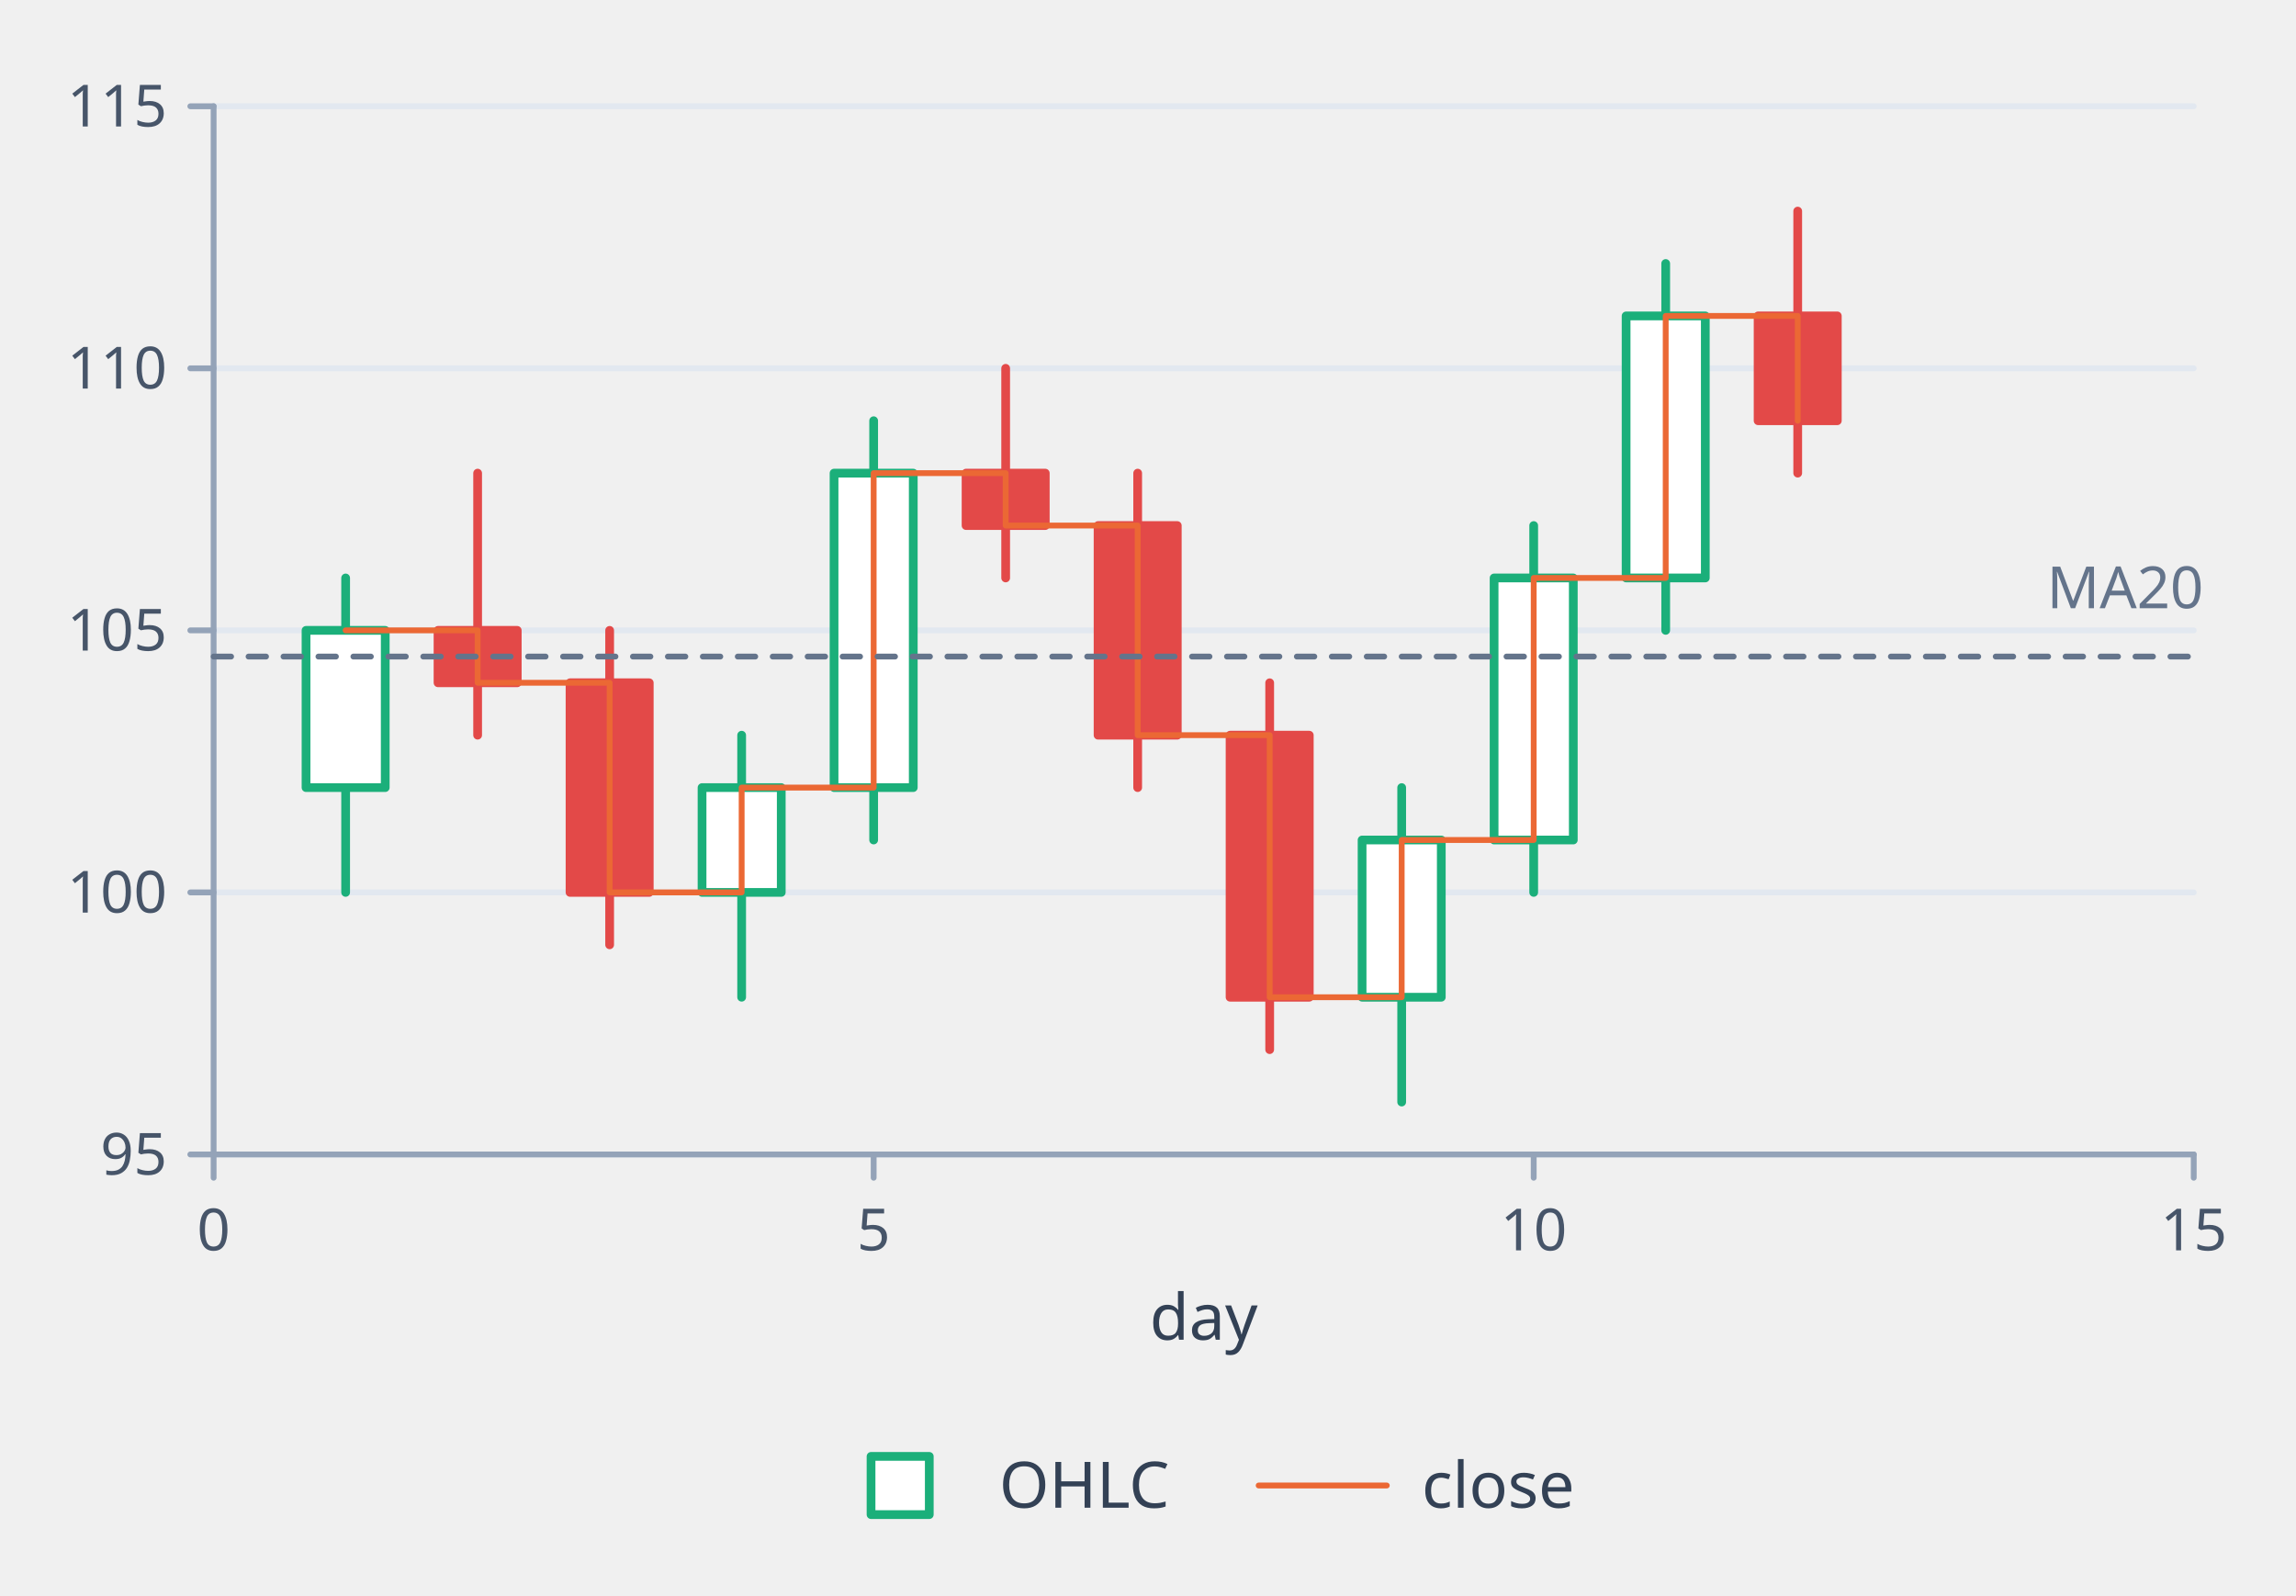
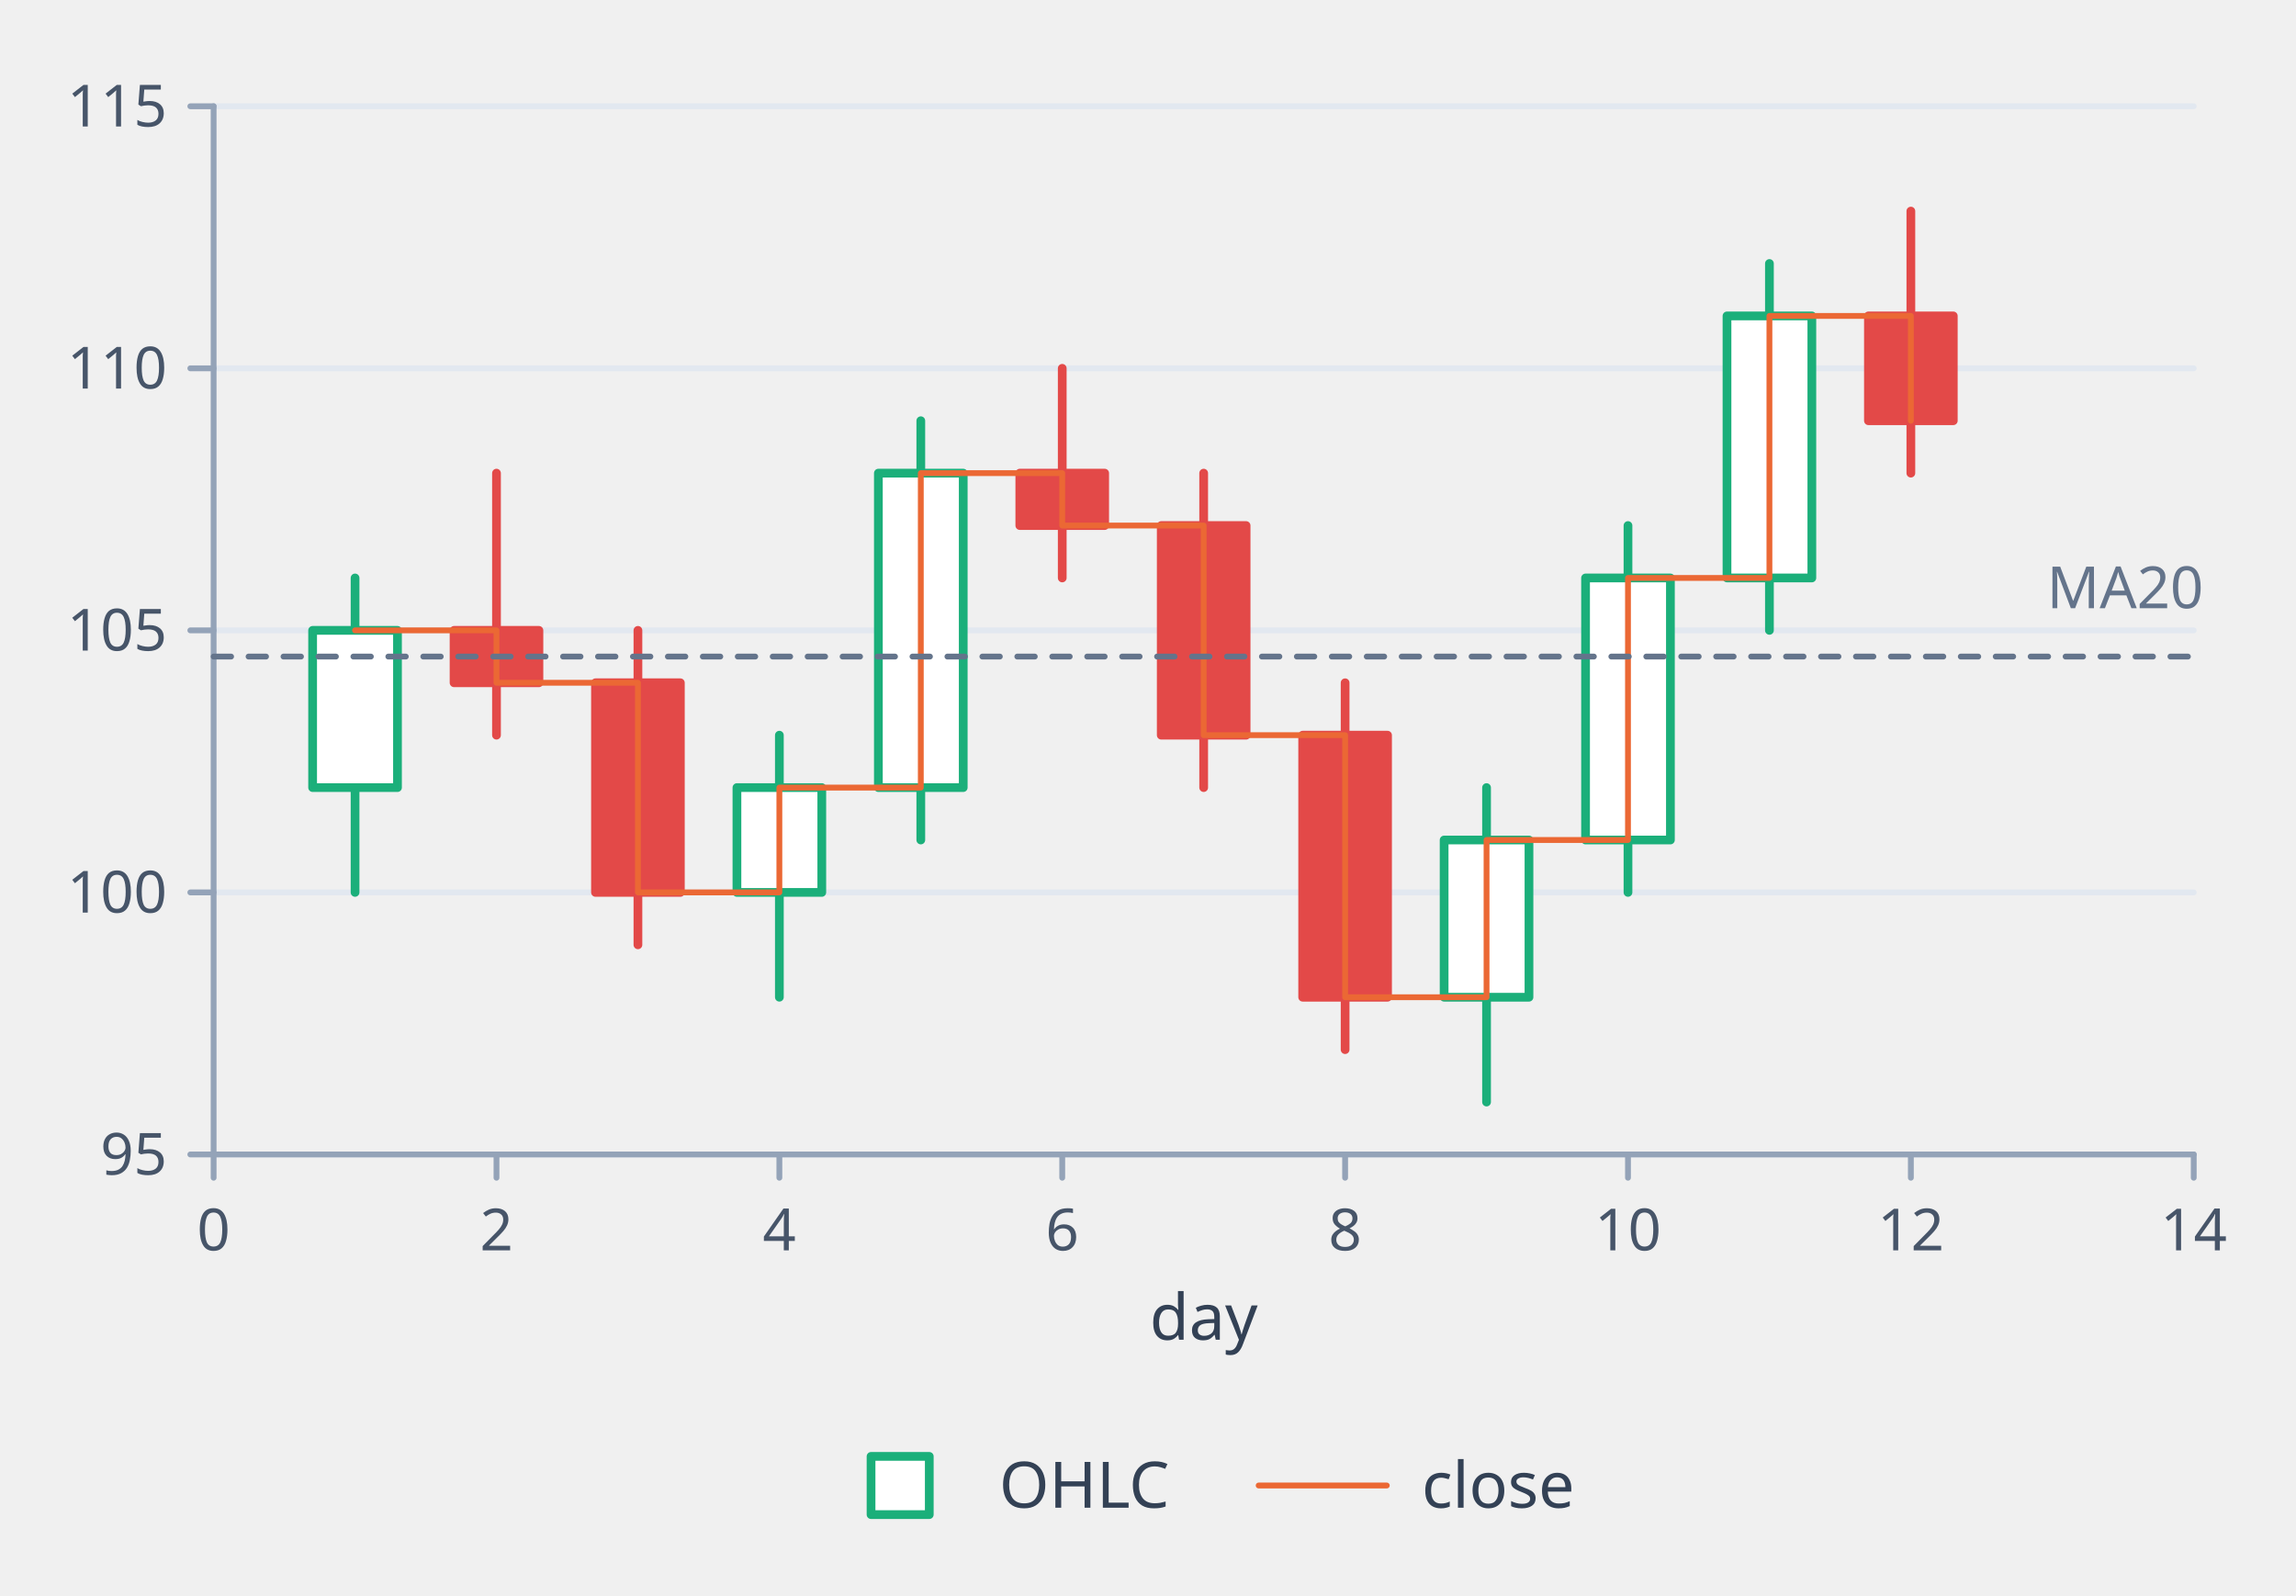
<svg xmlns="http://www.w3.org/2000/svg" width="394.24" height="273.975" viewBox="13.32 21.75 394.24 273.975">
  <line x1="50" y1="220" x2="390" y2="220" stroke="#e2e8f0" stroke-width="1" stroke-opacity="1" stroke-linecap="round" stroke-linejoin="round" fill="none" fill-opacity="1" opacity="1" />
  <line x1="50" y1="175" x2="390" y2="175" stroke="#e2e8f0" stroke-width="1" stroke-opacity="1" stroke-linecap="round" stroke-linejoin="round" fill="none" fill-opacity="1" opacity="1" />
  <line x1="50" y1="130" x2="390" y2="130" stroke="#e2e8f0" stroke-width="1" stroke-opacity="1" stroke-linecap="round" stroke-linejoin="round" fill="none" fill-opacity="1" opacity="1" />
  <line x1="50" y1="85" x2="390" y2="85" stroke="#e2e8f0" stroke-width="1" stroke-opacity="1" stroke-linecap="round" stroke-linejoin="round" fill="none" fill-opacity="1" opacity="1" />
  <line x1="50" y1="40" x2="390" y2="40" stroke="#e2e8f0" stroke-width="1" stroke-opacity="1" stroke-linecap="round" stroke-linejoin="round" fill="none" fill-opacity="1" opacity="1" />
  <line x1="50" y1="220" x2="390" y2="220" stroke="#94a3b8" stroke-width="1" stroke-opacity="1" stroke-linecap="round" stroke-linejoin="round" fill="none" fill-opacity="1" opacity="1" />
  <line x1="50" y1="220" x2="50" y2="40" stroke="#94a3b8" stroke-width="1" stroke-opacity="1" stroke-linecap="round" stroke-linejoin="round" fill="none" fill-opacity="1" opacity="1" />
  <line x1="50" y1="220" x2="50" y2="224" stroke="#94a3b8" stroke-width="1" stroke-opacity="1" stroke-linecap="round" stroke-linejoin="round" fill="none" fill-opacity="1" opacity="1" />
  <text x="50" y="233" font-family="sans-serif" font-size="10" font-weight="normal" fill="#475569" text-anchor="middle" dominant-baseline="middle">0</text>
-   <line x1="163.333" y1="220" x2="163.333" y2="224" stroke="#94a3b8" stroke-width="1" stroke-opacity="1" stroke-linecap="round" stroke-linejoin="round" fill="none" fill-opacity="1" opacity="1" />
-   <text x="163.333" y="233" font-family="sans-serif" font-size="10" font-weight="normal" fill="#475569" text-anchor="middle" dominant-baseline="middle">5</text>
-   <line x1="276.667" y1="220" x2="276.667" y2="224" stroke="#94a3b8" stroke-width="1" stroke-opacity="1" stroke-linecap="round" stroke-linejoin="round" fill="none" fill-opacity="1" opacity="1" />
-   <text x="276.667" y="233" font-family="sans-serif" font-size="10" font-weight="normal" fill="#475569" text-anchor="middle" dominant-baseline="middle">10</text>
+   <line x1="98.571" y1="220" x2="98.571" y2="224" stroke="#94a3b8" stroke-width="1" stroke-opacity="1" stroke-linecap="round" stroke-linejoin="round" fill="none" fill-opacity="1" opacity="1" />
+   <text x="98.571" y="233" font-family="sans-serif" font-size="10" font-weight="normal" fill="#475569" text-anchor="middle" dominant-baseline="middle">2</text>
+   <line x1="147.143" y1="220" x2="147.143" y2="224" stroke="#94a3b8" stroke-width="1" stroke-opacity="1" stroke-linecap="round" stroke-linejoin="round" fill="none" fill-opacity="1" opacity="1" />
+   <text x="147.143" y="233" font-family="sans-serif" font-size="10" font-weight="normal" fill="#475569" text-anchor="middle" dominant-baseline="middle">4</text>
+   <line x1="195.714" y1="220" x2="195.714" y2="224" stroke="#94a3b8" stroke-width="1" stroke-opacity="1" stroke-linecap="round" stroke-linejoin="round" fill="none" fill-opacity="1" opacity="1" />
+   <text x="195.714" y="233" font-family="sans-serif" font-size="10" font-weight="normal" fill="#475569" text-anchor="middle" dominant-baseline="middle">6</text>
+   <line x1="244.286" y1="220" x2="244.286" y2="224" stroke="#94a3b8" stroke-width="1" stroke-opacity="1" stroke-linecap="round" stroke-linejoin="round" fill="none" fill-opacity="1" opacity="1" />
+   <text x="244.286" y="233" font-family="sans-serif" font-size="10" font-weight="normal" fill="#475569" text-anchor="middle" dominant-baseline="middle">8</text>
+   <line x1="292.857" y1="220" x2="292.857" y2="224" stroke="#94a3b8" stroke-width="1" stroke-opacity="1" stroke-linecap="round" stroke-linejoin="round" fill="none" fill-opacity="1" opacity="1" />
+   <text x="292.857" y="233" font-family="sans-serif" font-size="10" font-weight="normal" fill="#475569" text-anchor="middle" dominant-baseline="middle">10</text>
+   <line x1="341.429" y1="220" x2="341.429" y2="224" stroke="#94a3b8" stroke-width="1" stroke-opacity="1" stroke-linecap="round" stroke-linejoin="round" fill="none" fill-opacity="1" opacity="1" />
+   <text x="341.429" y="233" font-family="sans-serif" font-size="10" font-weight="normal" fill="#475569" text-anchor="middle" dominant-baseline="middle">12</text>
  <line x1="390" y1="220" x2="390" y2="224" stroke="#94a3b8" stroke-width="1" stroke-opacity="1" stroke-linecap="round" stroke-linejoin="round" fill="none" fill-opacity="1" opacity="1" />
-   <text x="390" y="233" font-family="sans-serif" font-size="10" font-weight="normal" fill="#475569" text-anchor="middle" dominant-baseline="middle">15</text>
+   <text x="390" y="233" font-family="sans-serif" font-size="10" font-weight="normal" fill="#475569" text-anchor="middle" dominant-baseline="middle">14</text>
  <line x1="46" y1="220" x2="50" y2="220" stroke="#94a3b8" stroke-width="1" stroke-opacity="1" stroke-linecap="round" stroke-linejoin="round" fill="none" fill-opacity="1" opacity="1" />
  <text x="42" y="220" font-family="sans-serif" font-size="10" font-weight="normal" fill="#475569" text-anchor="end" dominant-baseline="middle">95</text>
  <line x1="46" y1="175" x2="50" y2="175" stroke="#94a3b8" stroke-width="1" stroke-opacity="1" stroke-linecap="round" stroke-linejoin="round" fill="none" fill-opacity="1" opacity="1" />
  <text x="42" y="175" font-family="sans-serif" font-size="10" font-weight="normal" fill="#475569" text-anchor="end" dominant-baseline="middle">100</text>
  <line x1="46" y1="130" x2="50" y2="130" stroke="#94a3b8" stroke-width="1" stroke-opacity="1" stroke-linecap="round" stroke-linejoin="round" fill="none" fill-opacity="1" opacity="1" />
  <text x="42" y="130" font-family="sans-serif" font-size="10" font-weight="normal" fill="#475569" text-anchor="end" dominant-baseline="middle">105</text>
  <line x1="46" y1="85" x2="50" y2="85" stroke="#94a3b8" stroke-width="1" stroke-opacity="1" stroke-linecap="round" stroke-linejoin="round" fill="none" fill-opacity="1" opacity="1" />
  <text x="42" y="85" font-family="sans-serif" font-size="10" font-weight="normal" fill="#475569" text-anchor="end" dominant-baseline="middle">110</text>
  <line x1="46" y1="40" x2="50" y2="40" stroke="#94a3b8" stroke-width="1" stroke-opacity="1" stroke-linecap="round" stroke-linejoin="round" fill="none" fill-opacity="1" opacity="1" />
  <text x="42" y="40" font-family="sans-serif" font-size="10" font-weight="normal" fill="#475569" text-anchor="end" dominant-baseline="middle">115</text>
  <text x="220" y="248" font-family="sans-serif" font-size="11" font-weight="normal" fill="#334155" text-anchor="middle" dominant-baseline="middle">day</text>
  <g class="jikz-chart-overlay jikz-chart-overlay-50-40" />
-   <line x1="72.667" y1="121" x2="72.667" y2="175" stroke="#1baf7a" stroke-width="1.5" stroke-opacity="1" stroke-linecap="round" stroke-linejoin="round" fill="#ffffff" fill-opacity="1" opacity="1" class="jikz-series jikz-series-series-0" data-series="series-0" data-index="0" />
-   <rect width="13.6" height="27" stroke="#1baf7a" stroke-width="1.5" stroke-opacity="1" stroke-linecap="round" stroke-linejoin="round" fill="#ffffff" fill-opacity="1" opacity="1" x="65.867" y="130" class="jikz-series jikz-series-series-0" data-series="series-0" data-index="0" />
-   <line x1="95.333" y1="103" x2="95.333" y2="148" stroke="#e34948" stroke-width="1.5" stroke-opacity="1" stroke-linecap="round" stroke-linejoin="round" fill="#e34948" fill-opacity="1" opacity="1" class="jikz-series jikz-series-series-0" data-series="series-0" data-index="1" />
-   <rect width="13.6" height="9" stroke="#e34948" stroke-width="1.5" stroke-opacity="1" stroke-linecap="round" stroke-linejoin="round" fill="#e34948" fill-opacity="1" opacity="1" x="88.533" y="130" class="jikz-series jikz-series-series-0" data-series="series-0" data-index="1" />
-   <line x1="118" y1="130" x2="118" y2="184" stroke="#e34948" stroke-width="1.5" stroke-opacity="1" stroke-linecap="round" stroke-linejoin="round" fill="#e34948" fill-opacity="1" opacity="1" class="jikz-series jikz-series-series-0" data-series="series-0" data-index="2" />
-   <rect width="13.6" height="36" stroke="#e34948" stroke-width="1.5" stroke-opacity="1" stroke-linecap="round" stroke-linejoin="round" fill="#e34948" fill-opacity="1" opacity="1" x="111.2" y="139" class="jikz-series jikz-series-series-0" data-series="series-0" data-index="2" />
-   <line x1="140.667" y1="148" x2="140.667" y2="193" stroke="#1baf7a" stroke-width="1.5" stroke-opacity="1" stroke-linecap="round" stroke-linejoin="round" fill="#ffffff" fill-opacity="1" opacity="1" class="jikz-series jikz-series-series-0" data-series="series-0" data-index="3" />
-   <rect width="13.6" height="18" stroke="#1baf7a" stroke-width="1.5" stroke-opacity="1" stroke-linecap="round" stroke-linejoin="round" fill="#ffffff" fill-opacity="1" opacity="1" x="133.867" y="157" class="jikz-series jikz-series-series-0" data-series="series-0" data-index="3" />
-   <line x1="163.333" y1="94" x2="163.333" y2="166" stroke="#1baf7a" stroke-width="1.5" stroke-opacity="1" stroke-linecap="round" stroke-linejoin="round" fill="#ffffff" fill-opacity="1" opacity="1" class="jikz-series jikz-series-series-0" data-series="series-0" data-index="4" />
-   <rect width="13.6" height="54" stroke="#1baf7a" stroke-width="1.5" stroke-opacity="1" stroke-linecap="round" stroke-linejoin="round" fill="#ffffff" fill-opacity="1" opacity="1" x="156.533" y="103" class="jikz-series jikz-series-series-0" data-series="series-0" data-index="4" />
-   <line x1="186" y1="85" x2="186" y2="121" stroke="#e34948" stroke-width="1.5" stroke-opacity="1" stroke-linecap="round" stroke-linejoin="round" fill="#e34948" fill-opacity="1" opacity="1" class="jikz-series jikz-series-series-0" data-series="series-0" data-index="5" />
-   <rect width="13.6" height="9" stroke="#e34948" stroke-width="1.5" stroke-opacity="1" stroke-linecap="round" stroke-linejoin="round" fill="#e34948" fill-opacity="1" opacity="1" x="179.2" y="103" class="jikz-series jikz-series-series-0" data-series="series-0" data-index="5" />
-   <line x1="208.667" y1="103" x2="208.667" y2="157" stroke="#e34948" stroke-width="1.5" stroke-opacity="1" stroke-linecap="round" stroke-linejoin="round" fill="#e34948" fill-opacity="1" opacity="1" class="jikz-series jikz-series-series-0" data-series="series-0" data-index="6" />
-   <rect width="13.6" height="36" stroke="#e34948" stroke-width="1.5" stroke-opacity="1" stroke-linecap="round" stroke-linejoin="round" fill="#e34948" fill-opacity="1" opacity="1" x="201.867" y="112" class="jikz-series jikz-series-series-0" data-series="series-0" data-index="6" />
-   <line x1="231.333" y1="139" x2="231.333" y2="202" stroke="#e34948" stroke-width="1.5" stroke-opacity="1" stroke-linecap="round" stroke-linejoin="round" fill="#e34948" fill-opacity="1" opacity="1" class="jikz-series jikz-series-series-0" data-series="series-0" data-index="7" />
-   <rect width="13.6" height="45" stroke="#e34948" stroke-width="1.5" stroke-opacity="1" stroke-linecap="round" stroke-linejoin="round" fill="#e34948" fill-opacity="1" opacity="1" x="224.533" y="148" class="jikz-series jikz-series-series-0" data-series="series-0" data-index="7" />
-   <line x1="254" y1="157" x2="254" y2="211" stroke="#1baf7a" stroke-width="1.5" stroke-opacity="1" stroke-linecap="round" stroke-linejoin="round" fill="#ffffff" fill-opacity="1" opacity="1" class="jikz-series jikz-series-series-0" data-series="series-0" data-index="8" />
-   <rect width="13.6" height="27" stroke="#1baf7a" stroke-width="1.5" stroke-opacity="1" stroke-linecap="round" stroke-linejoin="round" fill="#ffffff" fill-opacity="1" opacity="1" x="247.2" y="166" class="jikz-series jikz-series-series-0" data-series="series-0" data-index="8" />
-   <line x1="276.667" y1="112" x2="276.667" y2="175" stroke="#1baf7a" stroke-width="1.5" stroke-opacity="1" stroke-linecap="round" stroke-linejoin="round" fill="#ffffff" fill-opacity="1" opacity="1" class="jikz-series jikz-series-series-0" data-series="series-0" data-index="9" />
-   <rect width="13.6" height="45" stroke="#1baf7a" stroke-width="1.5" stroke-opacity="1" stroke-linecap="round" stroke-linejoin="round" fill="#ffffff" fill-opacity="1" opacity="1" x="269.867" y="121" class="jikz-series jikz-series-series-0" data-series="series-0" data-index="9" />
-   <line x1="299.333" y1="67" x2="299.333" y2="130" stroke="#1baf7a" stroke-width="1.5" stroke-opacity="1" stroke-linecap="round" stroke-linejoin="round" fill="#ffffff" fill-opacity="1" opacity="1" class="jikz-series jikz-series-series-0" data-series="series-0" data-index="10" />
-   <rect width="13.6" height="45" stroke="#1baf7a" stroke-width="1.5" stroke-opacity="1" stroke-linecap="round" stroke-linejoin="round" fill="#ffffff" fill-opacity="1" opacity="1" x="292.533" y="76" class="jikz-series jikz-series-series-0" data-series="series-0" data-index="10" />
-   <line x1="322" y1="58" x2="322" y2="103" stroke="#e34948" stroke-width="1.5" stroke-opacity="1" stroke-linecap="round" stroke-linejoin="round" fill="#e34948" fill-opacity="1" opacity="1" class="jikz-series jikz-series-series-0" data-series="series-0" data-index="11" />
-   <rect width="13.6" height="18" stroke="#e34948" stroke-width="1.5" stroke-opacity="1" stroke-linecap="round" stroke-linejoin="round" fill="#e34948" fill-opacity="1" opacity="1" x="315.2" y="76" class="jikz-series jikz-series-series-0" data-series="series-0" data-index="11" />
-   <path d="M 72.667 130 L 95.333 130 L 95.333 139 L 118 139 L 118 175 L 140.667 175 L 140.667 157 L 163.333 157 L 163.333 103 L 186 103 L 186 112 L 208.667 112 L 208.667 148 L 231.333 148 L 231.333 193 L 254 193 L 254 166 L 276.667 166 L 276.667 121 L 299.333 121 L 299.333 76 L 322 76 L 322 94" stroke="#eb6834" stroke-width="1" stroke-opacity="1" stroke-linecap="round" stroke-linejoin="round" fill="none" fill-opacity="1" opacity="1" class="jikz-series jikz-series-series-1" data-series="series-1" />
+   <line x1="74.286" y1="121" x2="74.286" y2="175" stroke="#1baf7a" stroke-width="1.5" stroke-opacity="1" stroke-linecap="round" stroke-linejoin="round" fill="#ffffff" fill-opacity="1" opacity="1" class="jikz-series jikz-series-series-0" data-series="series-0" data-index="0" />
+   <rect width="14.571" height="27" stroke="#1baf7a" stroke-width="1.5" stroke-opacity="1" stroke-linecap="round" stroke-linejoin="round" fill="#ffffff" fill-opacity="1" opacity="1" x="67" y="130" class="jikz-series jikz-series-series-0" data-series="series-0" data-index="0" />
+   <line x1="98.571" y1="103" x2="98.571" y2="148" stroke="#e34948" stroke-width="1.5" stroke-opacity="1" stroke-linecap="round" stroke-linejoin="round" fill="#e34948" fill-opacity="1" opacity="1" class="jikz-series jikz-series-series-0" data-series="series-0" data-index="1" />
+   <rect width="14.571" height="9" stroke="#e34948" stroke-width="1.5" stroke-opacity="1" stroke-linecap="round" stroke-linejoin="round" fill="#e34948" fill-opacity="1" opacity="1" x="91.286" y="130" class="jikz-series jikz-series-series-0" data-series="series-0" data-index="1" />
+   <line x1="122.857" y1="130" x2="122.857" y2="184" stroke="#e34948" stroke-width="1.5" stroke-opacity="1" stroke-linecap="round" stroke-linejoin="round" fill="#e34948" fill-opacity="1" opacity="1" class="jikz-series jikz-series-series-0" data-series="series-0" data-index="2" />
+   <rect width="14.571" height="36" stroke="#e34948" stroke-width="1.5" stroke-opacity="1" stroke-linecap="round" stroke-linejoin="round" fill="#e34948" fill-opacity="1" opacity="1" x="115.571" y="139" class="jikz-series jikz-series-series-0" data-series="series-0" data-index="2" />
+   <line x1="147.143" y1="148" x2="147.143" y2="193" stroke="#1baf7a" stroke-width="1.5" stroke-opacity="1" stroke-linecap="round" stroke-linejoin="round" fill="#ffffff" fill-opacity="1" opacity="1" class="jikz-series jikz-series-series-0" data-series="series-0" data-index="3" />
+   <rect width="14.571" height="18" stroke="#1baf7a" stroke-width="1.5" stroke-opacity="1" stroke-linecap="round" stroke-linejoin="round" fill="#ffffff" fill-opacity="1" opacity="1" x="139.857" y="157" class="jikz-series jikz-series-series-0" data-series="series-0" data-index="3" />
+   <line x1="171.429" y1="94" x2="171.429" y2="166" stroke="#1baf7a" stroke-width="1.5" stroke-opacity="1" stroke-linecap="round" stroke-linejoin="round" fill="#ffffff" fill-opacity="1" opacity="1" class="jikz-series jikz-series-series-0" data-series="series-0" data-index="4" />
+   <rect width="14.571" height="54" stroke="#1baf7a" stroke-width="1.5" stroke-opacity="1" stroke-linecap="round" stroke-linejoin="round" fill="#ffffff" fill-opacity="1" opacity="1" x="164.143" y="103" class="jikz-series jikz-series-series-0" data-series="series-0" data-index="4" />
+   <line x1="195.714" y1="85" x2="195.714" y2="121" stroke="#e34948" stroke-width="1.5" stroke-opacity="1" stroke-linecap="round" stroke-linejoin="round" fill="#e34948" fill-opacity="1" opacity="1" class="jikz-series jikz-series-series-0" data-series="series-0" data-index="5" />
+   <rect width="14.571" height="9" stroke="#e34948" stroke-width="1.5" stroke-opacity="1" stroke-linecap="round" stroke-linejoin="round" fill="#e34948" fill-opacity="1" opacity="1" x="188.429" y="103" class="jikz-series jikz-series-series-0" data-series="series-0" data-index="5" />
+   <line x1="220" y1="103" x2="220" y2="157" stroke="#e34948" stroke-width="1.5" stroke-opacity="1" stroke-linecap="round" stroke-linejoin="round" fill="#e34948" fill-opacity="1" opacity="1" class="jikz-series jikz-series-series-0" data-series="series-0" data-index="6" />
+   <rect width="14.571" height="36" stroke="#e34948" stroke-width="1.5" stroke-opacity="1" stroke-linecap="round" stroke-linejoin="round" fill="#e34948" fill-opacity="1" opacity="1" x="212.714" y="112" class="jikz-series jikz-series-series-0" data-series="series-0" data-index="6" />
+   <line x1="244.286" y1="139" x2="244.286" y2="202" stroke="#e34948" stroke-width="1.5" stroke-opacity="1" stroke-linecap="round" stroke-linejoin="round" fill="#e34948" fill-opacity="1" opacity="1" class="jikz-series jikz-series-series-0" data-series="series-0" data-index="7" />
+   <rect width="14.571" height="45" stroke="#e34948" stroke-width="1.5" stroke-opacity="1" stroke-linecap="round" stroke-linejoin="round" fill="#e34948" fill-opacity="1" opacity="1" x="237" y="148" class="jikz-series jikz-series-series-0" data-series="series-0" data-index="7" />
+   <line x1="268.571" y1="157" x2="268.571" y2="211" stroke="#1baf7a" stroke-width="1.5" stroke-opacity="1" stroke-linecap="round" stroke-linejoin="round" fill="#ffffff" fill-opacity="1" opacity="1" class="jikz-series jikz-series-series-0" data-series="series-0" data-index="8" />
+   <rect width="14.571" height="27" stroke="#1baf7a" stroke-width="1.5" stroke-opacity="1" stroke-linecap="round" stroke-linejoin="round" fill="#ffffff" fill-opacity="1" opacity="1" x="261.286" y="166" class="jikz-series jikz-series-series-0" data-series="series-0" data-index="8" />
+   <line x1="292.857" y1="112" x2="292.857" y2="175" stroke="#1baf7a" stroke-width="1.5" stroke-opacity="1" stroke-linecap="round" stroke-linejoin="round" fill="#ffffff" fill-opacity="1" opacity="1" class="jikz-series jikz-series-series-0" data-series="series-0" data-index="9" />
+   <rect width="14.571" height="45" stroke="#1baf7a" stroke-width="1.5" stroke-opacity="1" stroke-linecap="round" stroke-linejoin="round" fill="#ffffff" fill-opacity="1" opacity="1" x="285.571" y="121" class="jikz-series jikz-series-series-0" data-series="series-0" data-index="9" />
+   <line x1="317.143" y1="67" x2="317.143" y2="130" stroke="#1baf7a" stroke-width="1.5" stroke-opacity="1" stroke-linecap="round" stroke-linejoin="round" fill="#ffffff" fill-opacity="1" opacity="1" class="jikz-series jikz-series-series-0" data-series="series-0" data-index="10" />
+   <rect width="14.571" height="45" stroke="#1baf7a" stroke-width="1.5" stroke-opacity="1" stroke-linecap="round" stroke-linejoin="round" fill="#ffffff" fill-opacity="1" opacity="1" x="309.857" y="76" class="jikz-series jikz-series-series-0" data-series="series-0" data-index="10" />
+   <line x1="341.429" y1="58" x2="341.429" y2="103" stroke="#e34948" stroke-width="1.5" stroke-opacity="1" stroke-linecap="round" stroke-linejoin="round" fill="#e34948" fill-opacity="1" opacity="1" class="jikz-series jikz-series-series-0" data-series="series-0" data-index="11" />
+   <rect width="14.571" height="18" stroke="#e34948" stroke-width="1.5" stroke-opacity="1" stroke-linecap="round" stroke-linejoin="round" fill="#e34948" fill-opacity="1" opacity="1" x="334.143" y="76" class="jikz-series jikz-series-series-0" data-series="series-0" data-index="11" />
+   <path d="M 74.286 130 L 98.571 130 L 98.571 139 L 122.857 139 L 122.857 175 L 147.143 175 L 147.143 157 L 171.429 157 L 171.429 103 L 195.714 103 L 195.714 112 L 220 112 L 220 148 L 244.286 148 L 244.286 193 L 268.571 193 L 268.571 166 L 292.857 166 L 292.857 121 L 317.143 121 L 317.143 76 L 341.429 76 L 341.429 94" stroke="#eb6834" stroke-width="1" stroke-opacity="1" stroke-linecap="round" stroke-linejoin="round" fill="none" fill-opacity="1" opacity="1" class="jikz-series jikz-series-series-1" data-series="series-1" />
  <rect width="10" height="10" stroke="#1baf7a" stroke-width="1.5" stroke-opacity="1" stroke-linecap="round" stroke-linejoin="round" fill="#ffffff" fill-opacity="1" opacity="1" x="162.884" y="271.85" class="jikz-legend-entry jikz-legend-series-0" data-series="series-0" />
  <text x="184.884" y="276.85" font-family="sans-serif" font-size="11" font-weight="normal" fill="#334155" text-anchor="start" dominant-baseline="middle" class="jikz-legend-entry jikz-legend-series-0" data-series="series-0">OHLC</text>
  <line x1="229.442" y1="276.85" x2="251.442" y2="276.85" stroke="#eb6834" stroke-width="1" stroke-opacity="1" stroke-linecap="round" stroke-linejoin="round" fill="none" fill-opacity="1" opacity="1" class="jikz-legend-entry jikz-legend-series-1" data-series="series-1" />
  <text x="257.442" y="276.85" font-family="sans-serif" font-size="11" font-weight="normal" fill="#334155" text-anchor="start" dominant-baseline="middle" class="jikz-legend-entry jikz-legend-series-1" data-series="series-1">close</text>
  <line x1="50" y1="134.5" x2="390" y2="134.5" stroke="#64748b" stroke-width="1" stroke-opacity="1" stroke-dasharray="3 3" stroke-linecap="round" stroke-linejoin="round" fill="none" fill-opacity="1" opacity="1" class="jikz-reference" />
  <text x="378.224" y="122.724" font-family="sans-serif" font-size="10" font-weight="normal" fill="#64748b" text-anchor="middle" dominant-baseline="middle" class="jikz-reference-label">MA20</text>
</svg>
